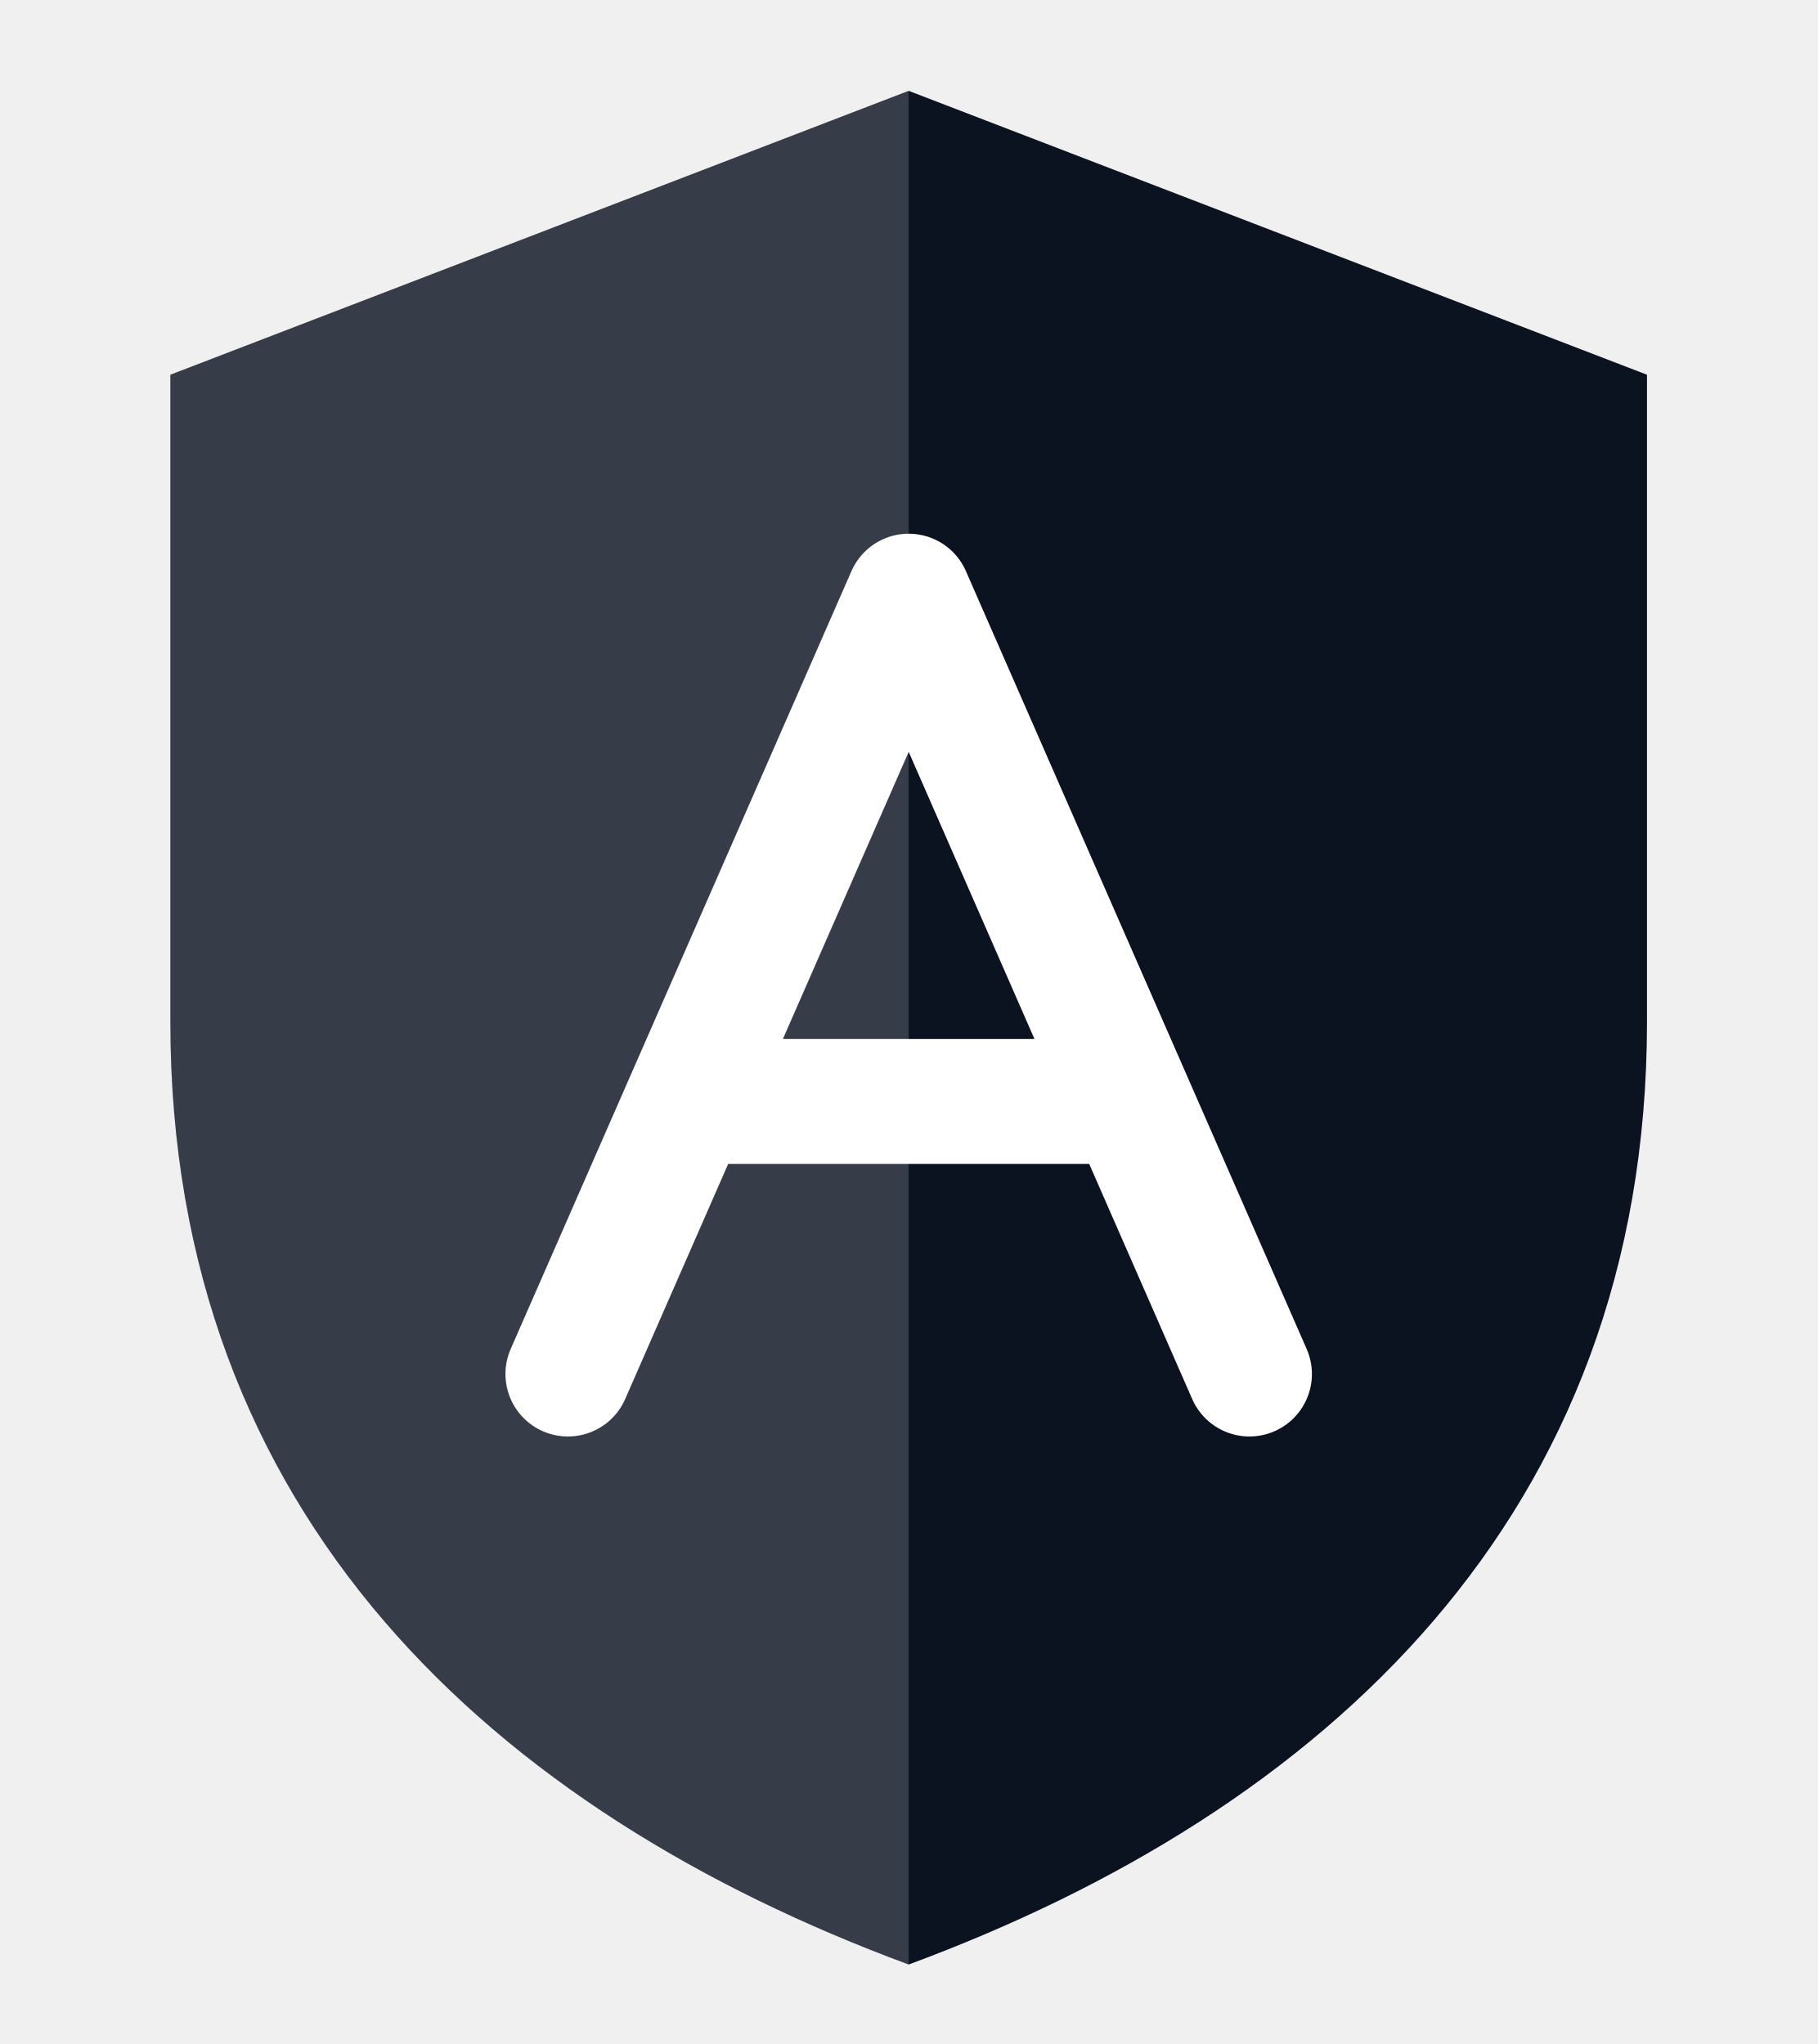
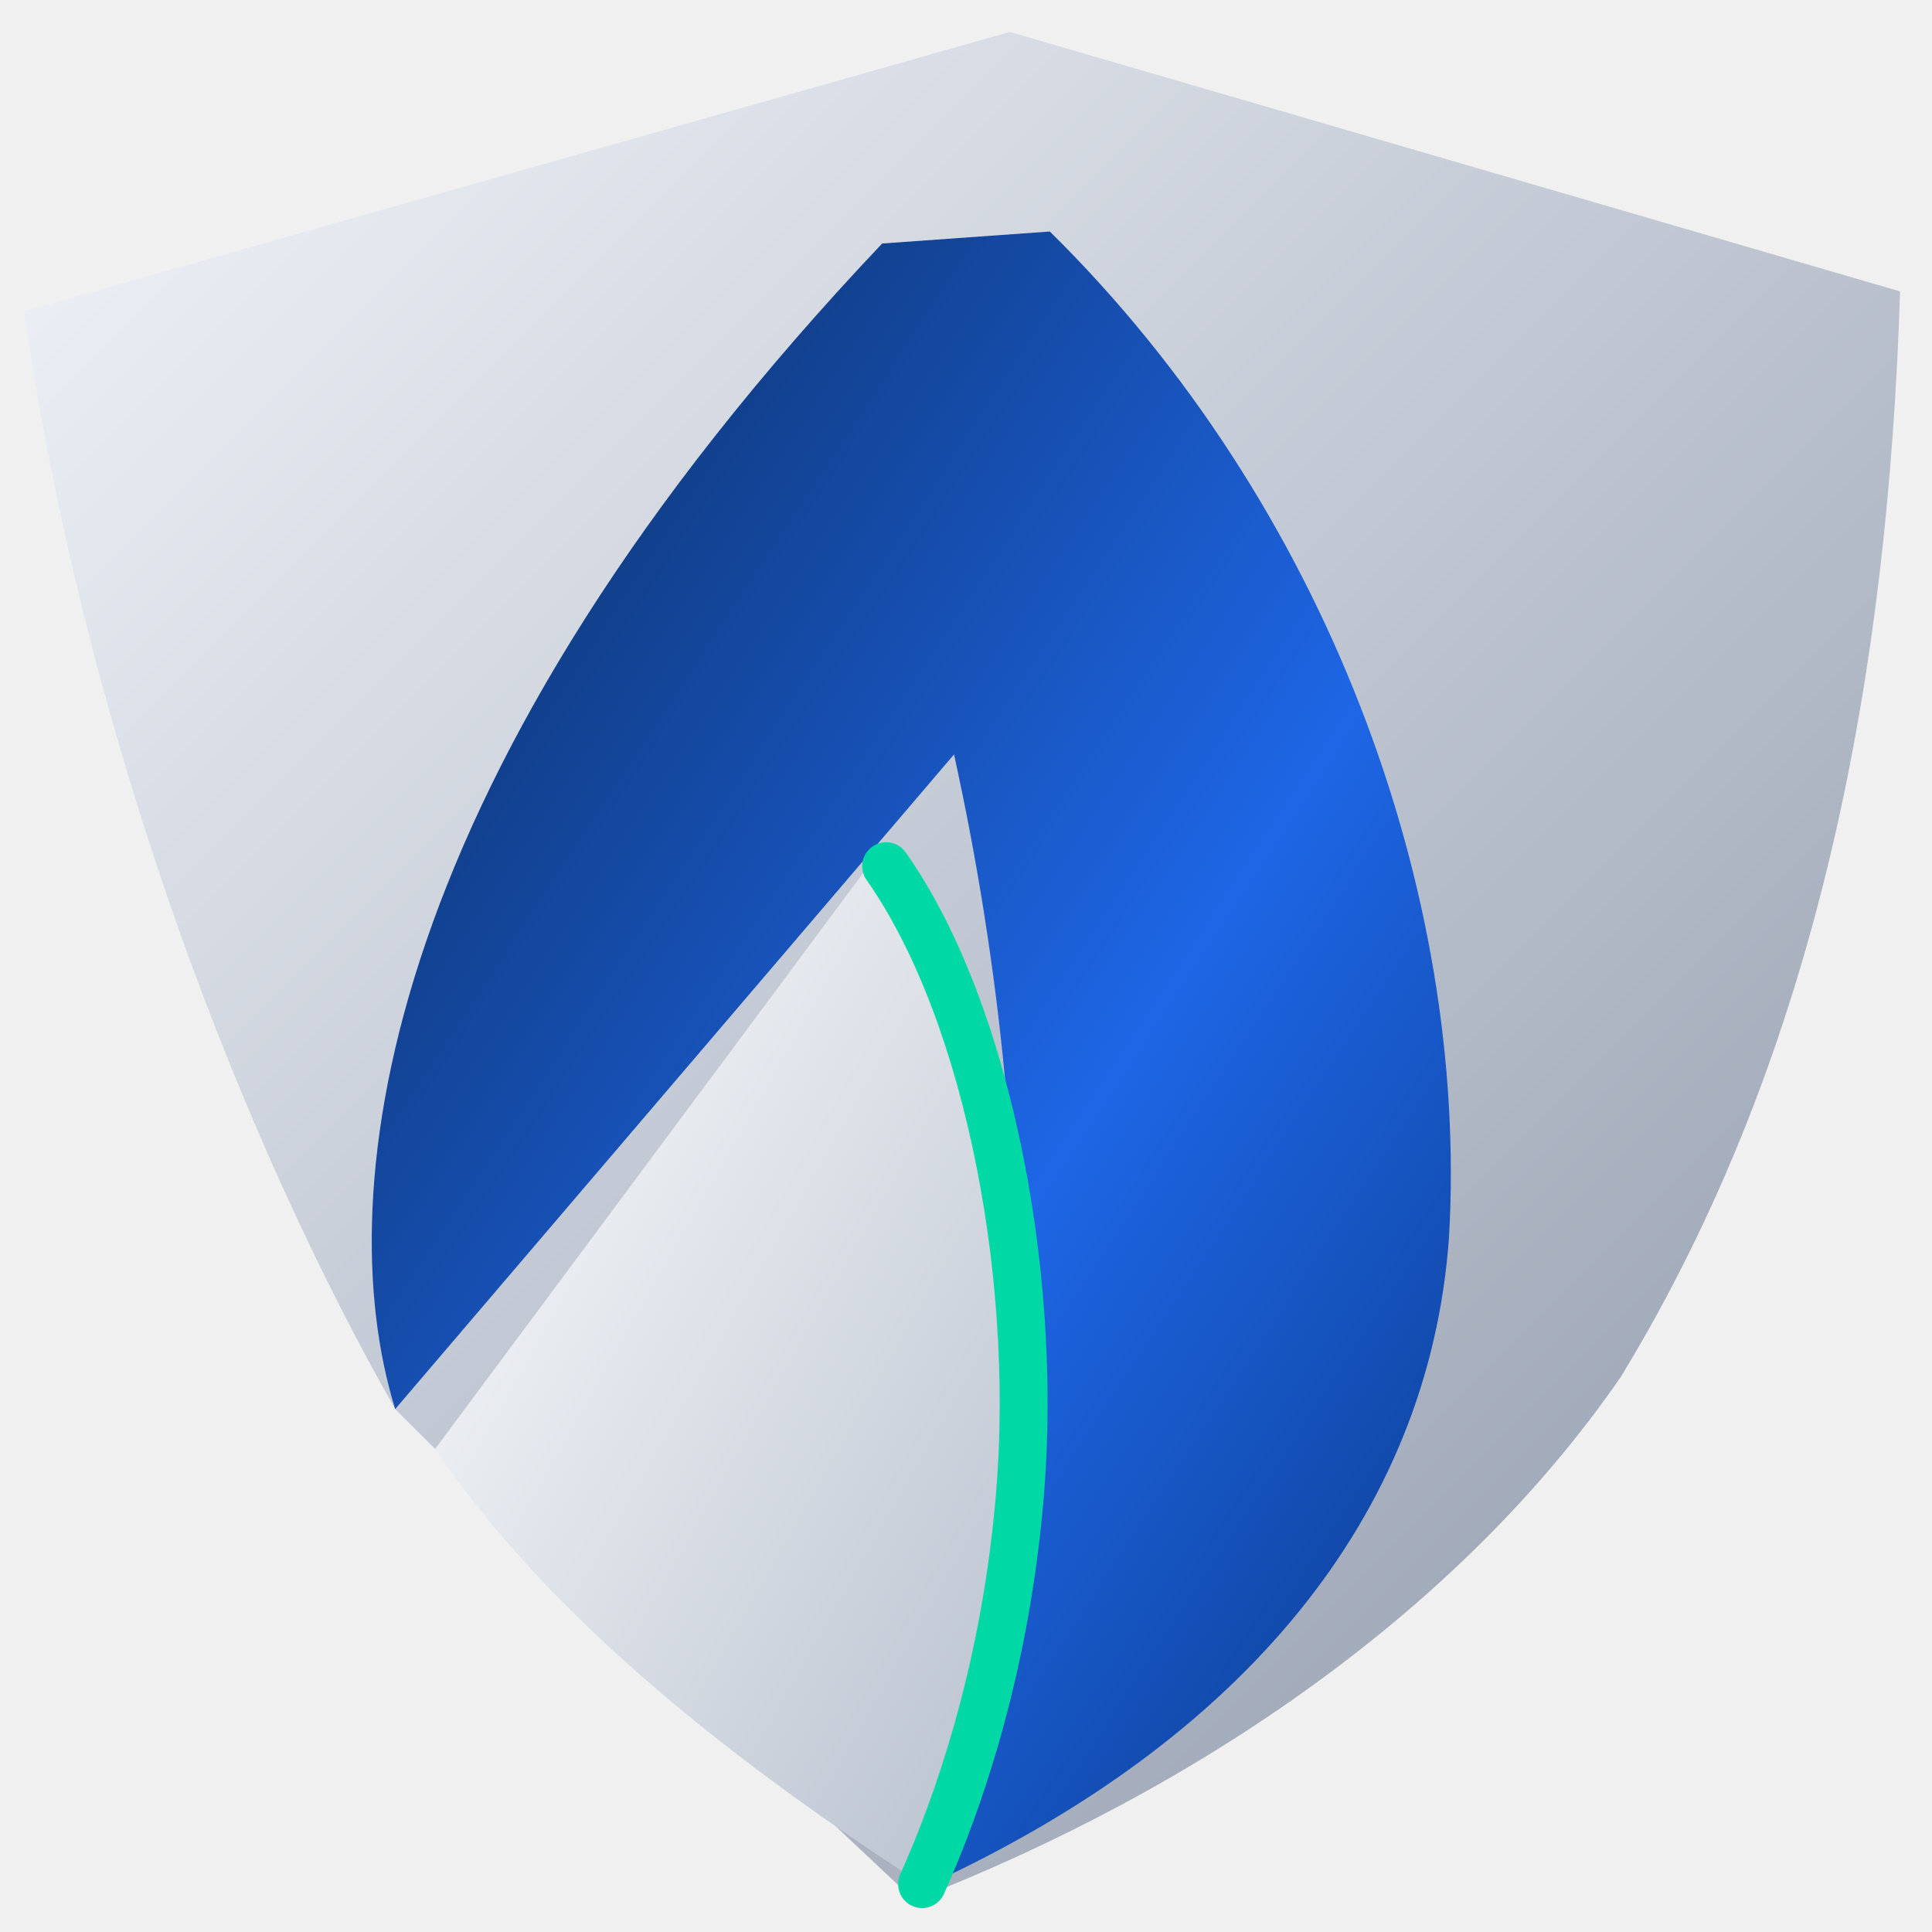
- <svg xmlns="http://www.w3.org/2000/svg" viewBox="0 0 32 36" fill="none">
-   <path d="M16 1.6 29 6.6v11.4c0 8.7-5.7 13.9-13 16.6C8.7 31.9 3 26.7 3 18V6.6L16 1.6Z" fill="#0b1220" />
-   <path d="M16 1.6 3 6.6v11.4c0 8.7 5.7 13.9 13 16.6Z" fill="#fff" opacity=".18" />
-   <path d="m10 24.2 6-13.7 6 13.7M12.8 19.4h6.4" stroke="#fff" stroke-width="2.2" stroke-linecap="round" stroke-linejoin="round" />
+ <svg xmlns="http://www.w3.org/2000/svg" viewBox="234 142 484 484" width="64" height="64" fill="none" role="img" aria-label="Aegis">
+   <defs>
+     <linearGradient id="ag-sf" x1="0" y1="0" x2="1" y2="1">
+       <stop offset="0" stop-color="#F2F5FA" />
+       <stop offset="1" stop-color="#8E98AA" />
+     </linearGradient>
+     <linearGradient id="ag-sl" x1="0" y1="0" x2="1" y2="1">
+       <stop offset="0" stop-color="#0A2A5B" />
+       <stop offset=".6" stop-color="#1E66E6" />
+       <stop offset="1" stop-color="#0A3A8A" />
+     </linearGradient>
+     <linearGradient id="ag-ss" x1="0" y1="0" x2="1" y2="1">
+       <stop offset="0" stop-color="#FFFFFF" />
+       <stop offset="1" stop-color="#B7C0CE" />
+     </linearGradient>
+   </defs>
+   <path d="M240 220 L487 150 L710 215 C707 310 690 405 640 487 C600 545 535 590 463 618 L343 505 L333 495 C296 430 256 330 240 220 Z" fill="url(#ag-sf)" />
+   <path d="M455 203 L497 200 C566 268 602 365 597 452 C592 522 545 578 467 614 L466 606 C492 545 497 440 473 331 L333 495 C316 440 330 335 455 203 Z" fill="url(#ag-sl)" />
+   <path d="M343 505 L453 357 C482 396 495 465 489 522 C485 562 474 594 465 614 C420 585 372 548 343 505 Z" fill="url(#ag-ss)" />
+   <path d="M456 359 C482 396 495 465 489 522 C485 562 474 594 465 614" stroke="#00D9A5" stroke-width="12" fill="none" stroke-linecap="round" />
</svg>
